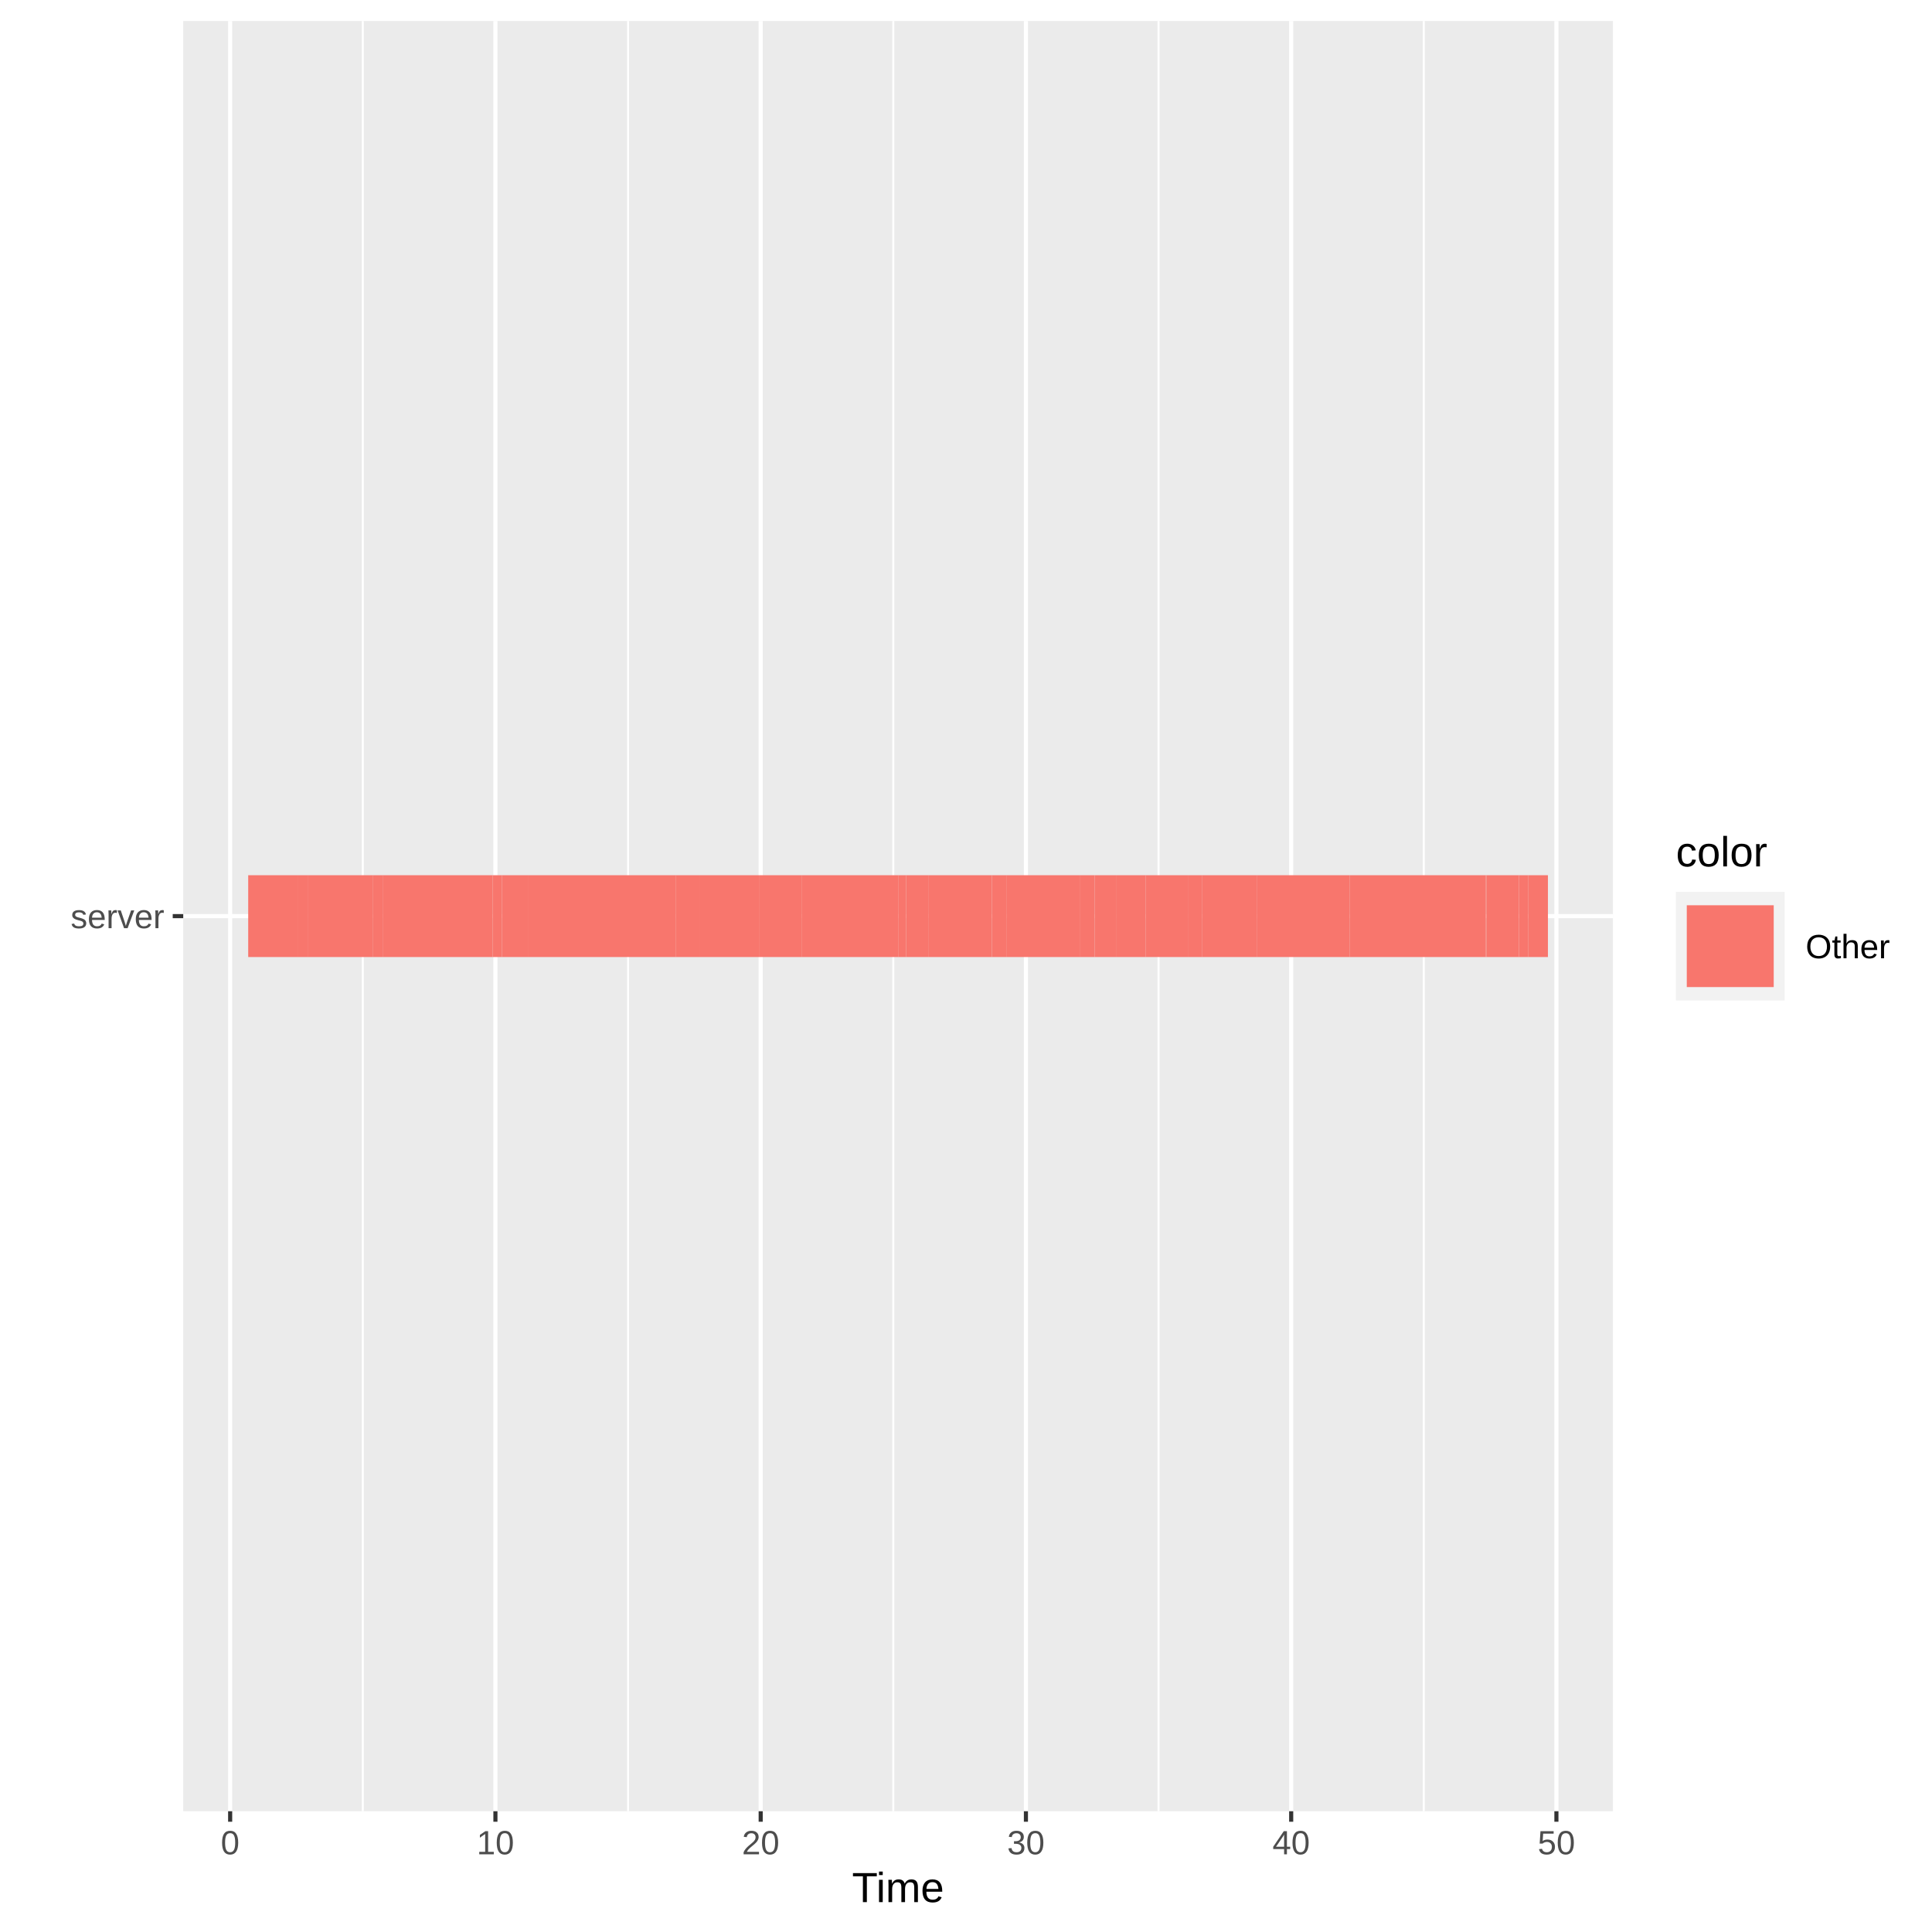
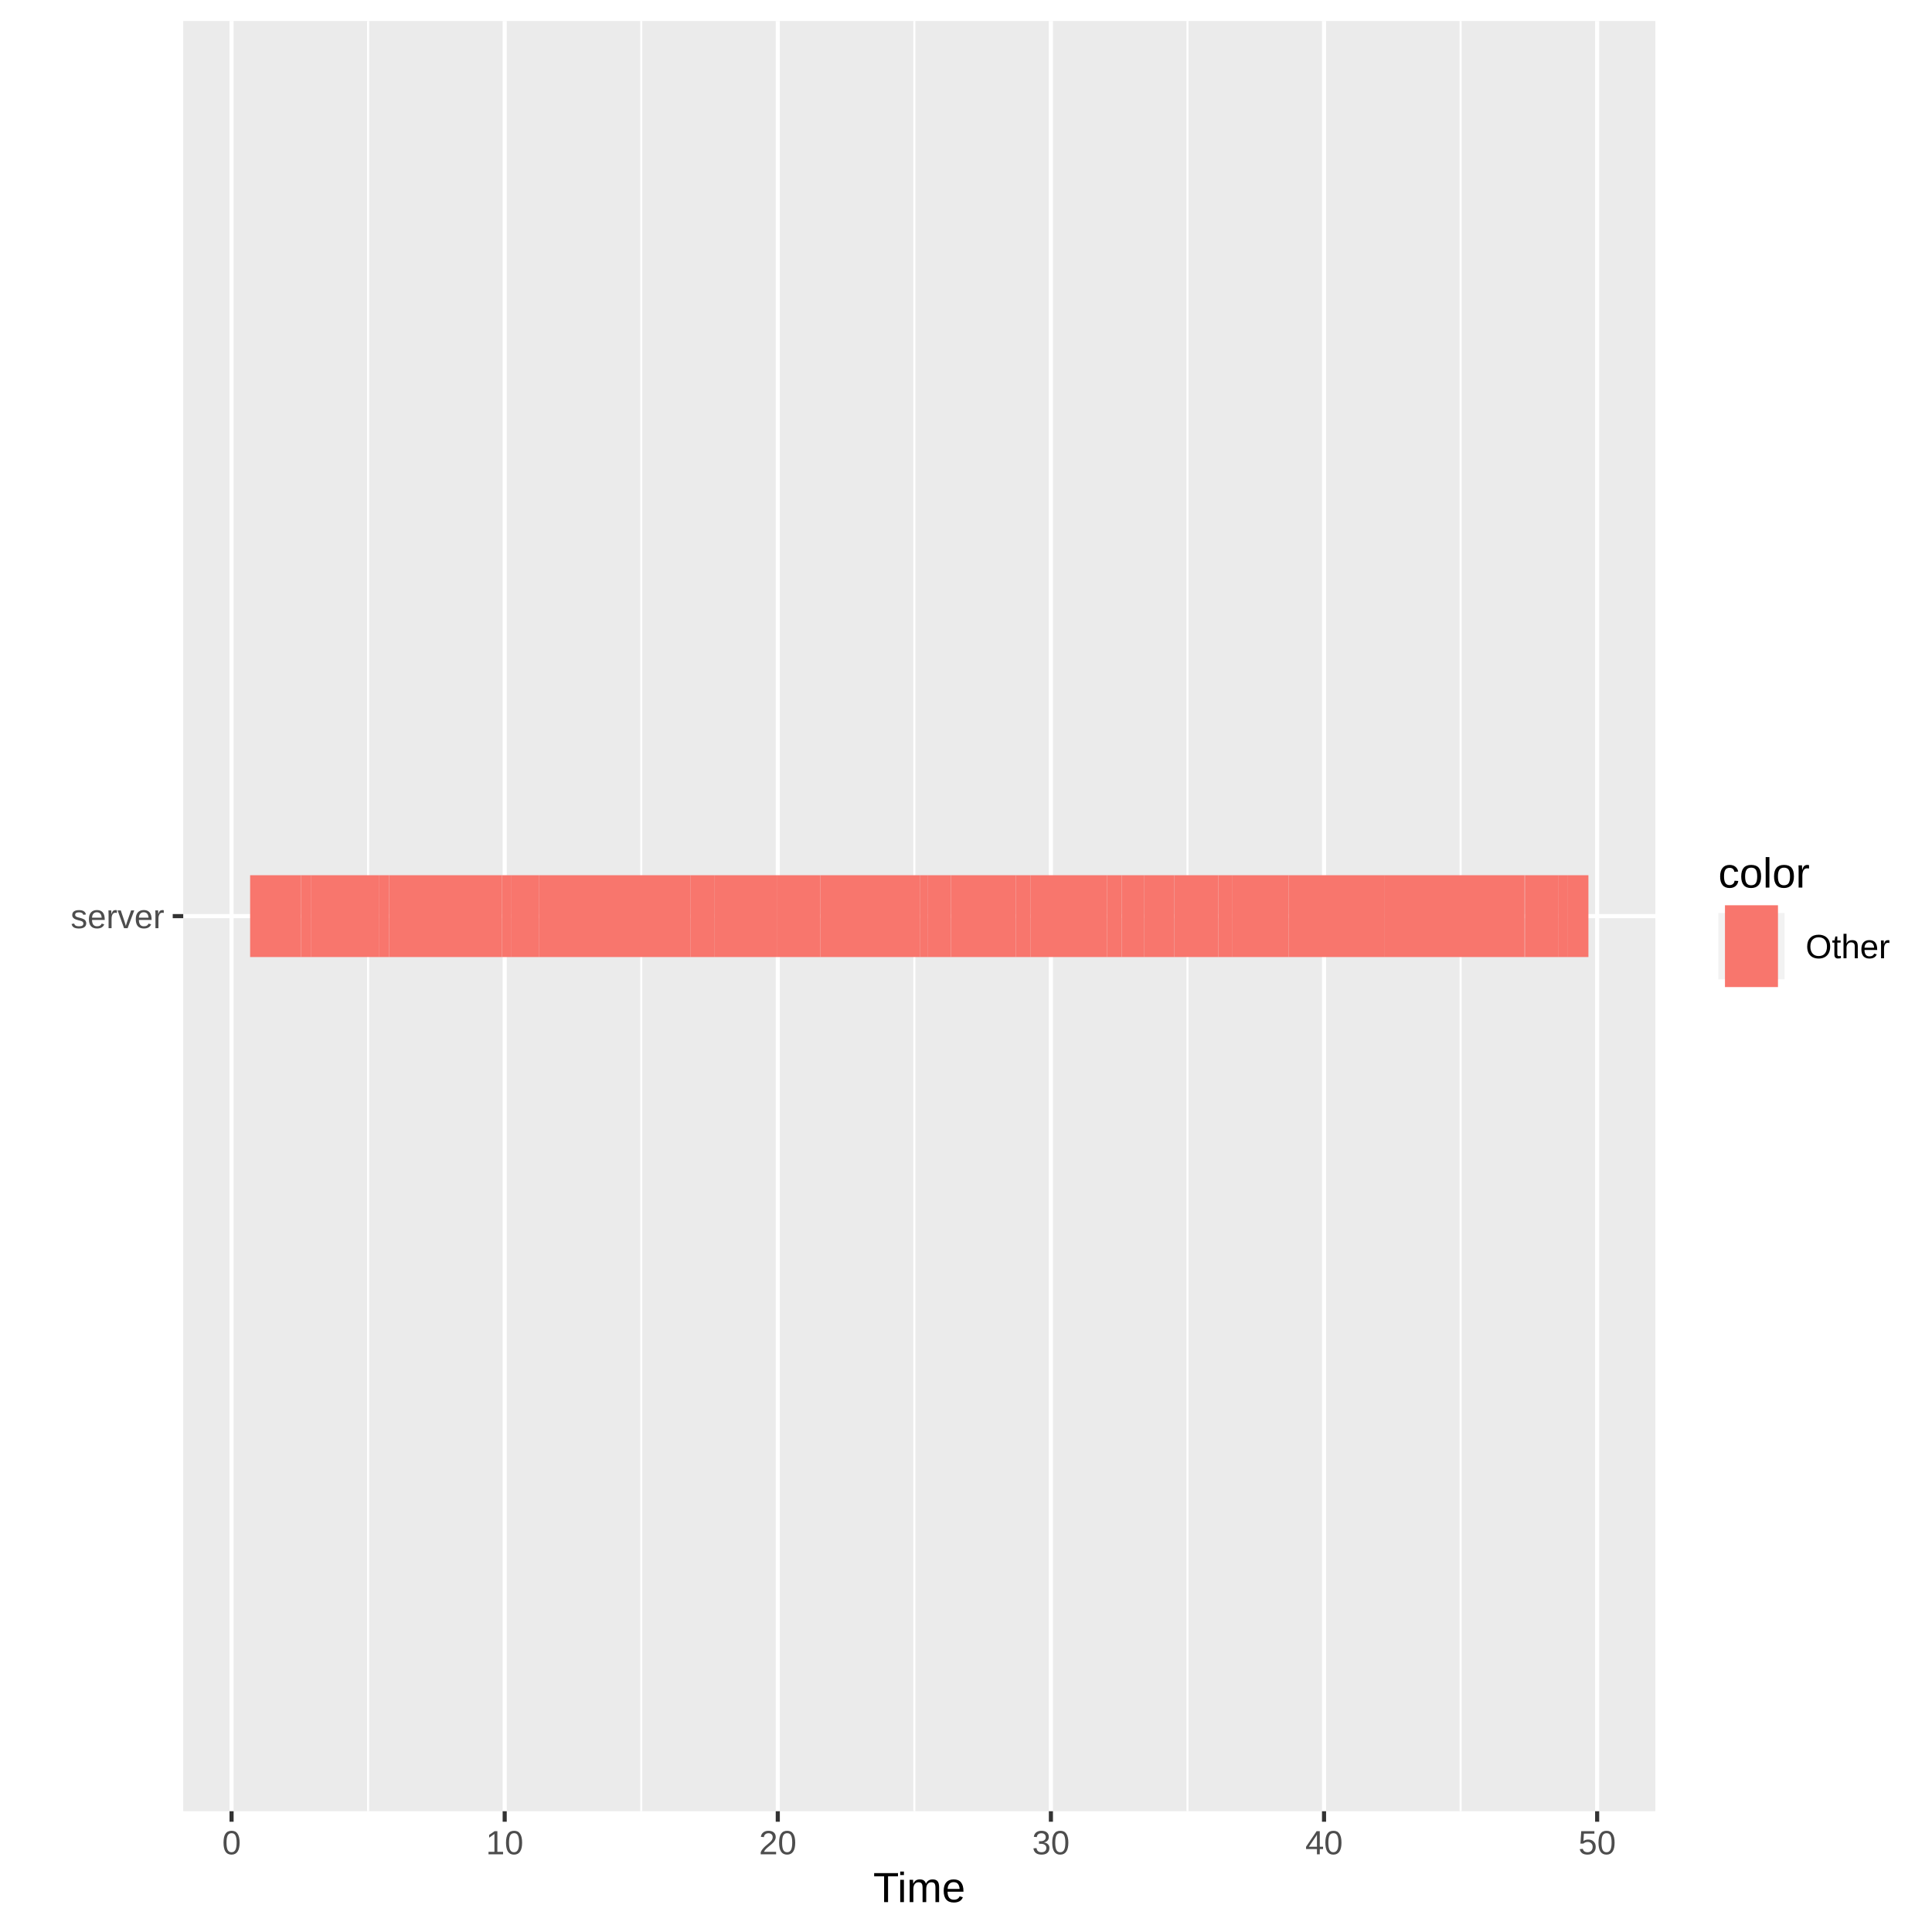
<svg xmlns="http://www.w3.org/2000/svg" class="svglite" width="504.00pt" height="504.00pt" viewBox="0 0 504.00 504.00">
  <defs>
    <style type="text/css">
            
    .svglite line, .svglite polyline, .svglite polygon, .svglite path, .svglite rect, .svglite circle {
      fill: none;
      stroke: #000000;
      stroke-linecap: round;
      stroke-linejoin: round;
      stroke-miterlimit: 10.00;
    }
    .svglite text {
      white-space: pre;
    }
  
        </style>
  </defs>
  <rect width="100%" height="100%" style="stroke: none; fill: #FFFFFF;" />
  <defs>
    <clipPath id="cpMC4wMHw1MDQuMDB8MC4wMHw1MDQuMDA=">
      <rect x="0.00" y="0.00" width="504.00" height="504.00" />
    </clipPath>
  </defs>
  <g clip-path="url(#cpMC4wMHw1MDQuMDB8MC4wMHw1MDQuMDA=)">
    <rect x="0.00" y="0.00" width="504.00" height="504.00" style="stroke-width: 1.07; stroke: #FFFFFF; fill: #FFFFFF;" />
  </g>
  <defs>
-     <clipPath id="cpNDcuODB8NDIwLjc2fDUuNDh8NDcyLjUw">
-       <rect x="47.80" y="5.48" width="372.96" height="467.02" />
+     <clipPath id="cpNDcuODB8NDMxLjgzfDUuNDh8NDcyLjUw">
+       <rect x="47.80" y="5.48" width="384.03" height="467.02" />
    </clipPath>
  </defs>
-   <g clip-path="url(#cpNDcuODB8NDIwLjc2fDUuNDh8NDcyLjUw)">
-     <rect x="47.80" y="5.48" width="372.96" height="467.02" style="stroke-width: 1.07; stroke: none; fill: #EBEBEB;" />
-     <polyline points="94.64,472.50 94.64,5.48 " style="stroke-width: 0.53; stroke: #FFFFFF; stroke-linecap: butt;" />
-     <polyline points="163.84,472.50 163.84,5.48 " style="stroke-width: 0.53; stroke: #FFFFFF; stroke-linecap: butt;" />
-     <polyline points="233.03,472.50 233.03,5.48 " style="stroke-width: 0.53; stroke: #FFFFFF; stroke-linecap: butt;" />
-     <polyline points="302.23,472.50 302.23,5.48 " style="stroke-width: 0.53; stroke: #FFFFFF; stroke-linecap: butt;" />
-     <polyline points="371.42,472.50 371.42,5.48 " style="stroke-width: 0.53; stroke: #FFFFFF; stroke-linecap: butt;" />
-     <polyline points="47.80,238.99 420.76,238.99 " style="stroke-width: 1.07; stroke: #FFFFFF; stroke-linecap: butt;" />
-     <polyline points="60.04,472.50 60.04,5.48 " style="stroke-width: 1.07; stroke: #FFFFFF; stroke-linecap: butt;" />
-     <polyline points="129.24,472.50 129.24,5.48 " style="stroke-width: 1.07; stroke: #FFFFFF; stroke-linecap: butt;" />
-     <polyline points="198.44,472.50 198.44,5.48 " style="stroke-width: 1.07; stroke: #FFFFFF; stroke-linecap: butt;" />
-     <polyline points="267.63,472.50 267.63,5.48 " style="stroke-width: 1.07; stroke: #FFFFFF; stroke-linecap: butt;" />
-     <polyline points="336.83,472.50 336.83,5.48 " style="stroke-width: 1.07; stroke: #FFFFFF; stroke-linecap: butt;" />
-     <polyline points="406.02,472.50 406.02,5.48 " style="stroke-width: 1.07; stroke: #FFFFFF; stroke-linecap: butt;" />
-     <line x1="64.75" y1="238.99" x2="77.62" y2="238.99" style="stroke-width: 21.34; stroke: #F8766D; stroke-linecap: butt;" />
-     <line x1="77.62" y1="238.99" x2="80.25" y2="238.99" style="stroke-width: 21.34; stroke: #F8766D; stroke-linecap: butt;" />
-     <line x1="80.25" y1="238.99" x2="97.34" y2="238.99" style="stroke-width: 21.34; stroke: #F8766D; stroke-linecap: butt;" />
-     <line x1="97.34" y1="238.99" x2="99.97" y2="238.99" style="stroke-width: 21.34; stroke: #F8766D; stroke-linecap: butt;" />
-     <line x1="99.97" y1="238.99" x2="128.55" y2="238.99" style="stroke-width: 21.34; stroke: #F8766D; stroke-linecap: butt;" />
-     <line x1="128.55" y1="238.99" x2="130.97" y2="238.99" style="stroke-width: 21.34; stroke: #F8766D; stroke-linecap: butt;" />
-     <line x1="130.97" y1="238.99" x2="137.89" y2="238.99" style="stroke-width: 21.34; stroke: #F8766D; stroke-linecap: butt;" />
-     <line x1="137.89" y1="238.99" x2="176.36" y2="238.99" style="stroke-width: 21.34; stroke: #F8766D; stroke-linecap: butt;" />
-     <line x1="176.36" y1="238.99" x2="182.45" y2="238.99" style="stroke-width: 21.34; stroke: #F8766D; stroke-linecap: butt;" />
-     <line x1="182.45" y1="238.99" x2="198.16" y2="238.99" style="stroke-width: 21.34; stroke: #F8766D; stroke-linecap: butt;" />
-     <line x1="198.16" y1="238.99" x2="209.23" y2="238.99" style="stroke-width: 21.34; stroke: #F8766D; stroke-linecap: butt;" />
-     <line x1="209.23" y1="238.99" x2="234.42" y2="238.99" style="stroke-width: 21.34; stroke: #F8766D; stroke-linecap: butt;" />
-     <line x1="234.42" y1="238.99" x2="236.35" y2="238.99" style="stroke-width: 21.34; stroke: #F8766D; stroke-linecap: butt;" />
-     <line x1="236.35" y1="238.99" x2="242.30" y2="238.99" style="stroke-width: 21.34; stroke: #F8766D; stroke-linecap: butt;" />
-     <line x1="242.30" y1="238.99" x2="258.77" y2="238.99" style="stroke-width: 21.34; stroke: #F8766D; stroke-linecap: butt;" />
-     <line x1="258.77" y1="238.99" x2="262.51" y2="238.99" style="stroke-width: 21.34; stroke: #F8766D; stroke-linecap: butt;" />
-     <line x1="262.51" y1="238.99" x2="281.82" y2="238.99" style="stroke-width: 21.34; stroke: #F8766D; stroke-linecap: butt;" />
-     <line x1="281.82" y1="238.99" x2="285.55" y2="238.99" style="stroke-width: 21.34; stroke: #F8766D; stroke-linecap: butt;" />
-     <line x1="285.55" y1="238.99" x2="291.30" y2="238.99" style="stroke-width: 21.34; stroke: #F8766D; stroke-linecap: butt;" />
-     <line x1="291.30" y1="238.99" x2="298.91" y2="238.99" style="stroke-width: 21.34; stroke: #F8766D; stroke-linecap: butt;" />
-     <line x1="298.91" y1="238.99" x2="310.05" y2="238.99" style="stroke-width: 21.34; stroke: #F8766D; stroke-linecap: butt;" />
-     <line x1="310.05" y1="238.99" x2="313.65" y2="238.99" style="stroke-width: 21.34; stroke: #F8766D; stroke-linecap: butt;" />
-     <line x1="313.65" y1="238.99" x2="327.83" y2="238.99" style="stroke-width: 21.34; stroke: #F8766D; stroke-linecap: butt;" />
-     <line x1="327.83" y1="238.99" x2="352.05" y2="238.99" style="stroke-width: 21.34; stroke: #F8766D; stroke-linecap: butt;" />
-     <line x1="352.05" y1="238.99" x2="387.61" y2="238.99" style="stroke-width: 21.34; stroke: #F8766D; stroke-linecap: butt;" />
-     <line x1="387.61" y1="238.99" x2="387.75" y2="238.99" style="stroke-width: 21.34; stroke: #F8766D; stroke-linecap: butt;" />
-     <line x1="387.75" y1="238.99" x2="396.26" y2="238.99" style="stroke-width: 21.34; stroke: #F8766D; stroke-linecap: butt;" />
-     <line x1="396.26" y1="238.99" x2="398.62" y2="238.99" style="stroke-width: 21.34; stroke: #F8766D; stroke-linecap: butt;" />
-     <line x1="398.62" y1="238.99" x2="403.81" y2="238.99" style="stroke-width: 21.34; stroke: #F8766D; stroke-linecap: butt;" />
+   <g clip-path="url(#cpNDcuODB8NDMxLjgzfDUuNDh8NDcyLjUw)">
+     <rect x="47.80" y="5.48" width="384.03" height="467.02" style="stroke-width: 1.07; stroke: none; fill: #EBEBEB;" />
+     <polyline points="96.03,472.50 96.03,5.48 " style="stroke-width: 0.53; stroke: #FFFFFF; stroke-linecap: butt;" />
+     <polyline points="167.28,472.50 167.28,5.48 " style="stroke-width: 0.53; stroke: #FFFFFF; stroke-linecap: butt;" />
+     <polyline points="238.53,472.50 238.53,5.48 " style="stroke-width: 0.53; stroke: #FFFFFF; stroke-linecap: butt;" />
+     <polyline points="309.78,472.50 309.78,5.48 " style="stroke-width: 0.53; stroke: #FFFFFF; stroke-linecap: butt;" />
+     <polyline points="381.03,472.50 381.03,5.48 " style="stroke-width: 0.53; stroke: #FFFFFF; stroke-linecap: butt;" />
+     <polyline points="47.80,238.99 431.83,238.99 " style="stroke-width: 1.07; stroke: #FFFFFF; stroke-linecap: butt;" />
+     <polyline points="60.41,472.50 60.41,5.48 " style="stroke-width: 1.07; stroke: #FFFFFF; stroke-linecap: butt;" />
+     <polyline points="131.66,472.50 131.66,5.48 " style="stroke-width: 1.07; stroke: #FFFFFF; stroke-linecap: butt;" />
+     <polyline points="202.90,472.50 202.90,5.48 " style="stroke-width: 1.07; stroke: #FFFFFF; stroke-linecap: butt;" />
+     <polyline points="274.15,472.50 274.15,5.48 " style="stroke-width: 1.07; stroke: #FFFFFF; stroke-linecap: butt;" />
+     <polyline points="345.40,472.50 345.40,5.48 " style="stroke-width: 1.07; stroke: #FFFFFF; stroke-linecap: butt;" />
+     <polyline points="416.65,472.50 416.65,5.48 " style="stroke-width: 1.07; stroke: #FFFFFF; stroke-linecap: butt;" />
+     <line x1="65.25" y1="238.99" x2="78.51" y2="238.99" style="stroke-width: 21.34; stroke: #F8766D; stroke-linecap: butt;" />
+     <line x1="78.51" y1="238.99" x2="81.21" y2="238.99" style="stroke-width: 21.34; stroke: #F8766D; stroke-linecap: butt;" />
+     <line x1="81.21" y1="238.99" x2="98.81" y2="238.99" style="stroke-width: 21.34; stroke: #F8766D; stroke-linecap: butt;" />
+     <line x1="98.81" y1="238.99" x2="101.52" y2="238.99" style="stroke-width: 21.34; stroke: #F8766D; stroke-linecap: butt;" />
+     <line x1="101.52" y1="238.99" x2="130.94" y2="238.99" style="stroke-width: 21.34; stroke: #F8766D; stroke-linecap: butt;" />
+     <line x1="130.94" y1="238.99" x2="133.44" y2="238.99" style="stroke-width: 21.34; stroke: #F8766D; stroke-linecap: butt;" />
+     <line x1="133.44" y1="238.99" x2="140.56" y2="238.99" style="stroke-width: 21.34; stroke: #F8766D; stroke-linecap: butt;" />
+     <line x1="140.56" y1="238.99" x2="180.18" y2="238.99" style="stroke-width: 21.34; stroke: #F8766D; stroke-linecap: butt;" />
+     <line x1="180.18" y1="238.99" x2="186.45" y2="238.99" style="stroke-width: 21.34; stroke: #F8766D; stroke-linecap: butt;" />
+     <line x1="186.45" y1="238.99" x2="202.62" y2="238.99" style="stroke-width: 21.34; stroke: #F8766D; stroke-linecap: butt;" />
+     <line x1="202.62" y1="238.99" x2="214.02" y2="238.99" style="stroke-width: 21.34; stroke: #F8766D; stroke-linecap: butt;" />
+     <line x1="214.02" y1="238.99" x2="239.95" y2="238.99" style="stroke-width: 21.34; stroke: #F8766D; stroke-linecap: butt;" />
+     <line x1="239.95" y1="238.99" x2="241.95" y2="238.99" style="stroke-width: 21.34; stroke: #F8766D; stroke-linecap: butt;" />
+     <line x1="241.95" y1="238.99" x2="248.08" y2="238.99" style="stroke-width: 21.34; stroke: #F8766D; stroke-linecap: butt;" />
+     <line x1="248.08" y1="238.99" x2="265.03" y2="238.99" style="stroke-width: 21.34; stroke: #F8766D; stroke-linecap: butt;" />
+     <line x1="265.03" y1="238.99" x2="268.88" y2="238.99" style="stroke-width: 21.34; stroke: #F8766D; stroke-linecap: butt;" />
+     <line x1="268.88" y1="238.99" x2="288.76" y2="238.99" style="stroke-width: 21.34; stroke: #F8766D; stroke-linecap: butt;" />
+     <line x1="288.76" y1="238.99" x2="292.61" y2="238.99" style="stroke-width: 21.34; stroke: #F8766D; stroke-linecap: butt;" />
+     <line x1="292.61" y1="238.99" x2="298.52" y2="238.99" style="stroke-width: 21.34; stroke: #F8766D; stroke-linecap: butt;" />
+     <line x1="298.52" y1="238.99" x2="306.36" y2="238.99" style="stroke-width: 21.34; stroke: #F8766D; stroke-linecap: butt;" />
+     <line x1="306.36" y1="238.99" x2="317.83" y2="238.99" style="stroke-width: 21.34; stroke: #F8766D; stroke-linecap: butt;" />
+     <line x1="317.83" y1="238.99" x2="321.53" y2="238.99" style="stroke-width: 21.34; stroke: #F8766D; stroke-linecap: butt;" />
+     <line x1="321.53" y1="238.99" x2="336.14" y2="238.99" style="stroke-width: 21.34; stroke: #F8766D; stroke-linecap: butt;" />
+     <line x1="336.14" y1="238.99" x2="361.08" y2="238.99" style="stroke-width: 21.34; stroke: #F8766D; stroke-linecap: butt;" />
+     <line x1="361.08" y1="238.99" x2="397.70" y2="238.99" style="stroke-width: 21.34; stroke: #F8766D; stroke-linecap: butt;" />
+     <line x1="397.70" y1="238.99" x2="397.84" y2="238.99" style="stroke-width: 21.34; stroke: #F8766D; stroke-linecap: butt;" />
+     <line x1="397.84" y1="238.99" x2="406.60" y2="238.99" style="stroke-width: 21.34; stroke: #F8766D; stroke-linecap: butt;" />
+     <line x1="406.60" y1="238.99" x2="409.03" y2="238.99" style="stroke-width: 21.34; stroke: #F8766D; stroke-linecap: butt;" />
+     <line x1="409.03" y1="238.99" x2="414.37" y2="238.99" style="stroke-width: 21.34; stroke: #F8766D; stroke-linecap: butt;" />
  </g>
  <g clip-path="url(#cpMC4wMHw1MDQuMDB8MC4wMHw1MDQuMDA=)">
    <text x="42.87" y="242.14" text-anchor="end" style="font-size: 8.80px;fill: #4D4D4D; font-family: &quot;Arial&quot;;" textLength="24.45px" lengthAdjust="spacingAndGlyphs">server</text>
    <polyline points="45.06,238.99 47.80,238.99 " style="stroke-width: 1.07; stroke: #333333; stroke-linecap: butt;" />
-     <polyline points="60.04,475.24 60.04,472.50 " style="stroke-width: 1.07; stroke: #333333; stroke-linecap: butt;" />
-     <polyline points="129.24,475.24 129.24,472.50 " style="stroke-width: 1.07; stroke: #333333; stroke-linecap: butt;" />
-     <polyline points="198.44,475.24 198.44,472.50 " style="stroke-width: 1.07; stroke: #333333; stroke-linecap: butt;" />
-     <polyline points="267.63,475.24 267.63,472.50 " style="stroke-width: 1.07; stroke: #333333; stroke-linecap: butt;" />
-     <polyline points="336.83,475.24 336.83,472.50 " style="stroke-width: 1.07; stroke: #333333; stroke-linecap: butt;" />
-     <polyline points="406.02,475.24 406.02,472.50 " style="stroke-width: 1.07; stroke: #333333; stroke-linecap: butt;" />
-     <text x="60.04" y="483.74" text-anchor="middle" style="font-size: 8.80px;fill: #4D4D4D; font-family: &quot;Arial&quot;;" textLength="4.90px" lengthAdjust="spacingAndGlyphs">0</text>
-     <text x="129.24" y="483.74" text-anchor="middle" style="font-size: 8.80px;fill: #4D4D4D; font-family: &quot;Arial&quot;;" textLength="9.79px" lengthAdjust="spacingAndGlyphs">10</text>
-     <text x="198.44" y="483.74" text-anchor="middle" style="font-size: 8.80px;fill: #4D4D4D; font-family: &quot;Arial&quot;;" textLength="9.79px" lengthAdjust="spacingAndGlyphs">20</text>
-     <text x="267.63" y="483.74" text-anchor="middle" style="font-size: 8.80px;fill: #4D4D4D; font-family: &quot;Arial&quot;;" textLength="9.79px" lengthAdjust="spacingAndGlyphs">30</text>
-     <text x="336.83" y="483.74" text-anchor="middle" style="font-size: 8.80px;fill: #4D4D4D; font-family: &quot;Arial&quot;;" textLength="9.79px" lengthAdjust="spacingAndGlyphs">40</text>
-     <text x="406.02" y="483.74" text-anchor="middle" style="font-size: 8.80px;fill: #4D4D4D; font-family: &quot;Arial&quot;;" textLength="9.79px" lengthAdjust="spacingAndGlyphs">50</text>
-     <text x="234.28" y="496.20" text-anchor="middle" style="font-size: 11.00px; font-family: &quot;Arial&quot;;" textLength="24.03px" lengthAdjust="spacingAndGlyphs">Time</text>
-     <rect x="431.72" y="211.50" width="66.80" height="54.98" style="stroke-width: 1.07; stroke: none; fill: #FFFFFF;" />
-     <text x="437.20" y="226.02" style="font-size: 11.00px; font-family: &quot;Arial&quot;;" textLength="23.85px" lengthAdjust="spacingAndGlyphs">color</text>
-     <rect x="437.20" y="232.66" width="28.35" height="28.35" style="stroke-width: 1.07; stroke: none; fill: #F2F2F2;" />
-     <line x1="440.03" y1="246.83" x2="462.71" y2="246.83" style="stroke-width: 21.34; stroke: #F8766D; stroke-linecap: butt;" />
+     <polyline points="60.41,475.24 60.41,472.50 " style="stroke-width: 1.07; stroke: #333333; stroke-linecap: butt;" />
+     <polyline points="131.66,475.24 131.66,472.50 " style="stroke-width: 1.07; stroke: #333333; stroke-linecap: butt;" />
+     <polyline points="202.90,475.24 202.90,472.50 " style="stroke-width: 1.07; stroke: #333333; stroke-linecap: butt;" />
+     <polyline points="274.15,475.24 274.15,472.50 " style="stroke-width: 1.07; stroke: #333333; stroke-linecap: butt;" />
+     <polyline points="345.40,475.24 345.40,472.50 " style="stroke-width: 1.07; stroke: #333333; stroke-linecap: butt;" />
+     <polyline points="416.65,475.24 416.65,472.50 " style="stroke-width: 1.07; stroke: #333333; stroke-linecap: butt;" />
+     <text x="60.41" y="483.74" text-anchor="middle" style="font-size: 8.80px;fill: #4D4D4D; font-family: &quot;Arial&quot;;" textLength="4.90px" lengthAdjust="spacingAndGlyphs">0</text>
+     <text x="131.66" y="483.74" text-anchor="middle" style="font-size: 8.80px;fill: #4D4D4D; font-family: &quot;Arial&quot;;" textLength="9.79px" lengthAdjust="spacingAndGlyphs">10</text>
+     <text x="202.90" y="483.74" text-anchor="middle" style="font-size: 8.80px;fill: #4D4D4D; font-family: &quot;Arial&quot;;" textLength="9.79px" lengthAdjust="spacingAndGlyphs">20</text>
+     <text x="274.15" y="483.74" text-anchor="middle" style="font-size: 8.80px;fill: #4D4D4D; font-family: &quot;Arial&quot;;" textLength="9.79px" lengthAdjust="spacingAndGlyphs">30</text>
+     <text x="345.40" y="483.74" text-anchor="middle" style="font-size: 8.80px;fill: #4D4D4D; font-family: &quot;Arial&quot;;" textLength="9.79px" lengthAdjust="spacingAndGlyphs">40</text>
+     <text x="416.65" y="483.74" text-anchor="middle" style="font-size: 8.80px;fill: #4D4D4D; font-family: &quot;Arial&quot;;" textLength="9.79px" lengthAdjust="spacingAndGlyphs">50</text>
+     <text x="239.81" y="496.20" text-anchor="middle" style="font-size: 11.00px; font-family: &quot;Arial&quot;;" textLength="24.03px" lengthAdjust="spacingAndGlyphs">Time</text>
+     <rect x="442.78" y="217.03" width="55.74" height="43.91" style="stroke-width: 1.07; stroke: none; fill: #FFFFFF;" />
+     <text x="448.26" y="231.55" style="font-size: 11.00px; font-family: &quot;Arial&quot;;" textLength="23.85px" lengthAdjust="spacingAndGlyphs">color</text>
+     <rect x="448.26" y="238.19" width="17.28" height="17.28" style="stroke-width: 1.07; stroke: none; fill: #F2F2F2;" />
+     <line x1="449.99" y1="246.83" x2="463.82" y2="246.83" style="stroke-width: 21.34; stroke: #F8766D; stroke-linecap: butt;" />
    <text x="471.02" y="249.98" style="font-size: 8.80px; font-family: &quot;Arial&quot;;" textLength="22.02px" lengthAdjust="spacingAndGlyphs">Other</text>
  </g>
</svg>
